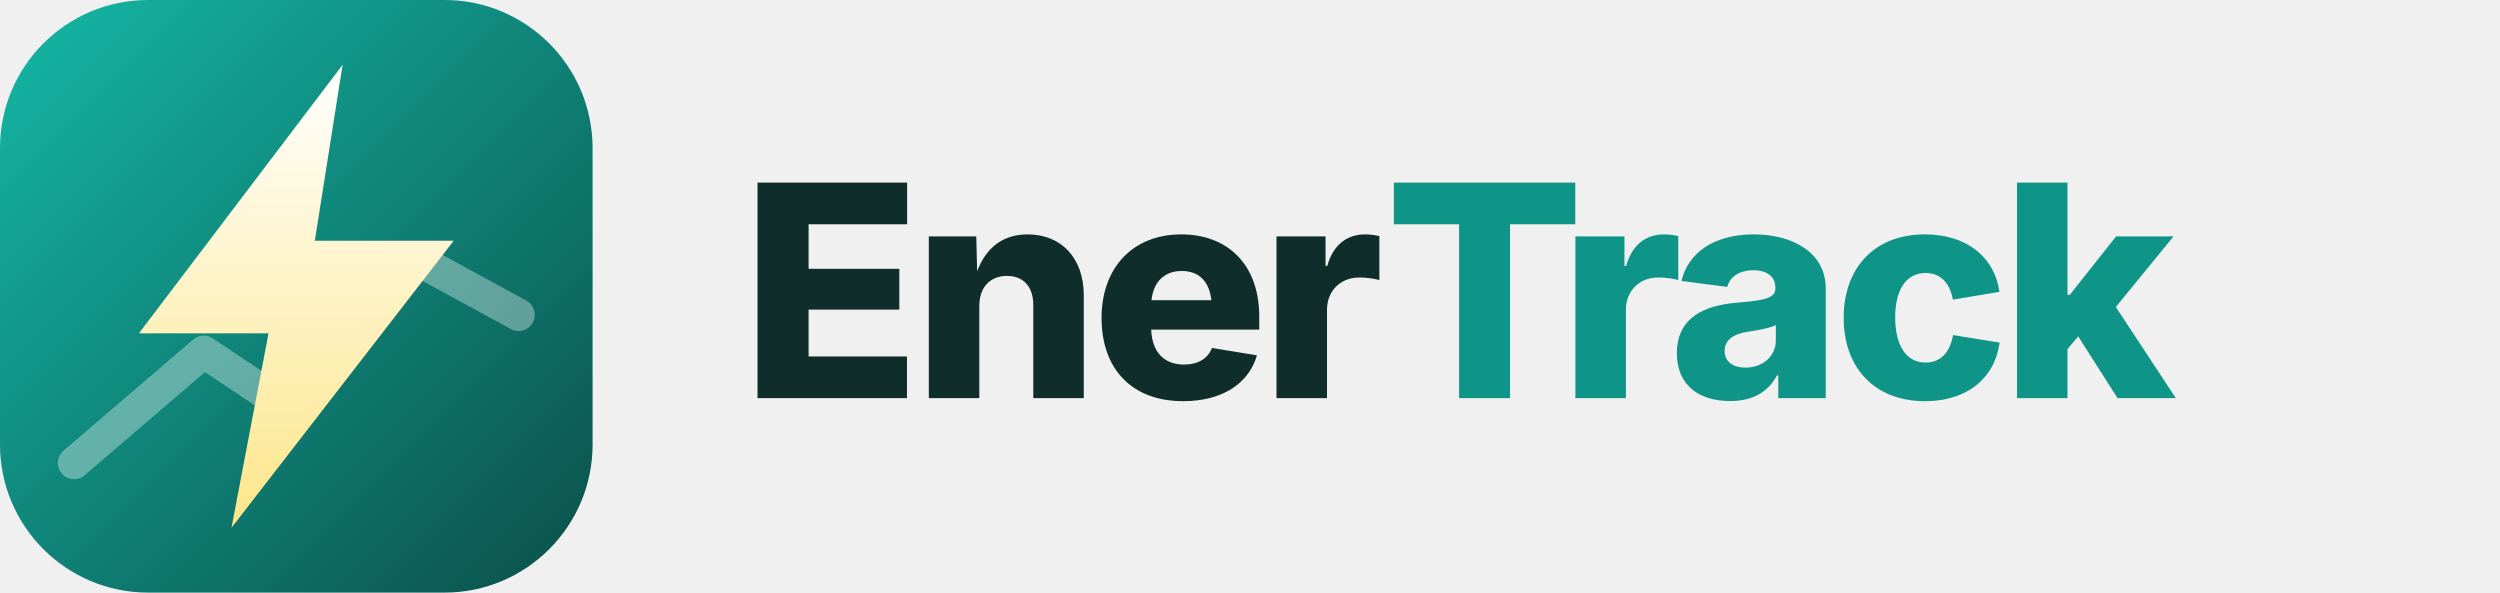
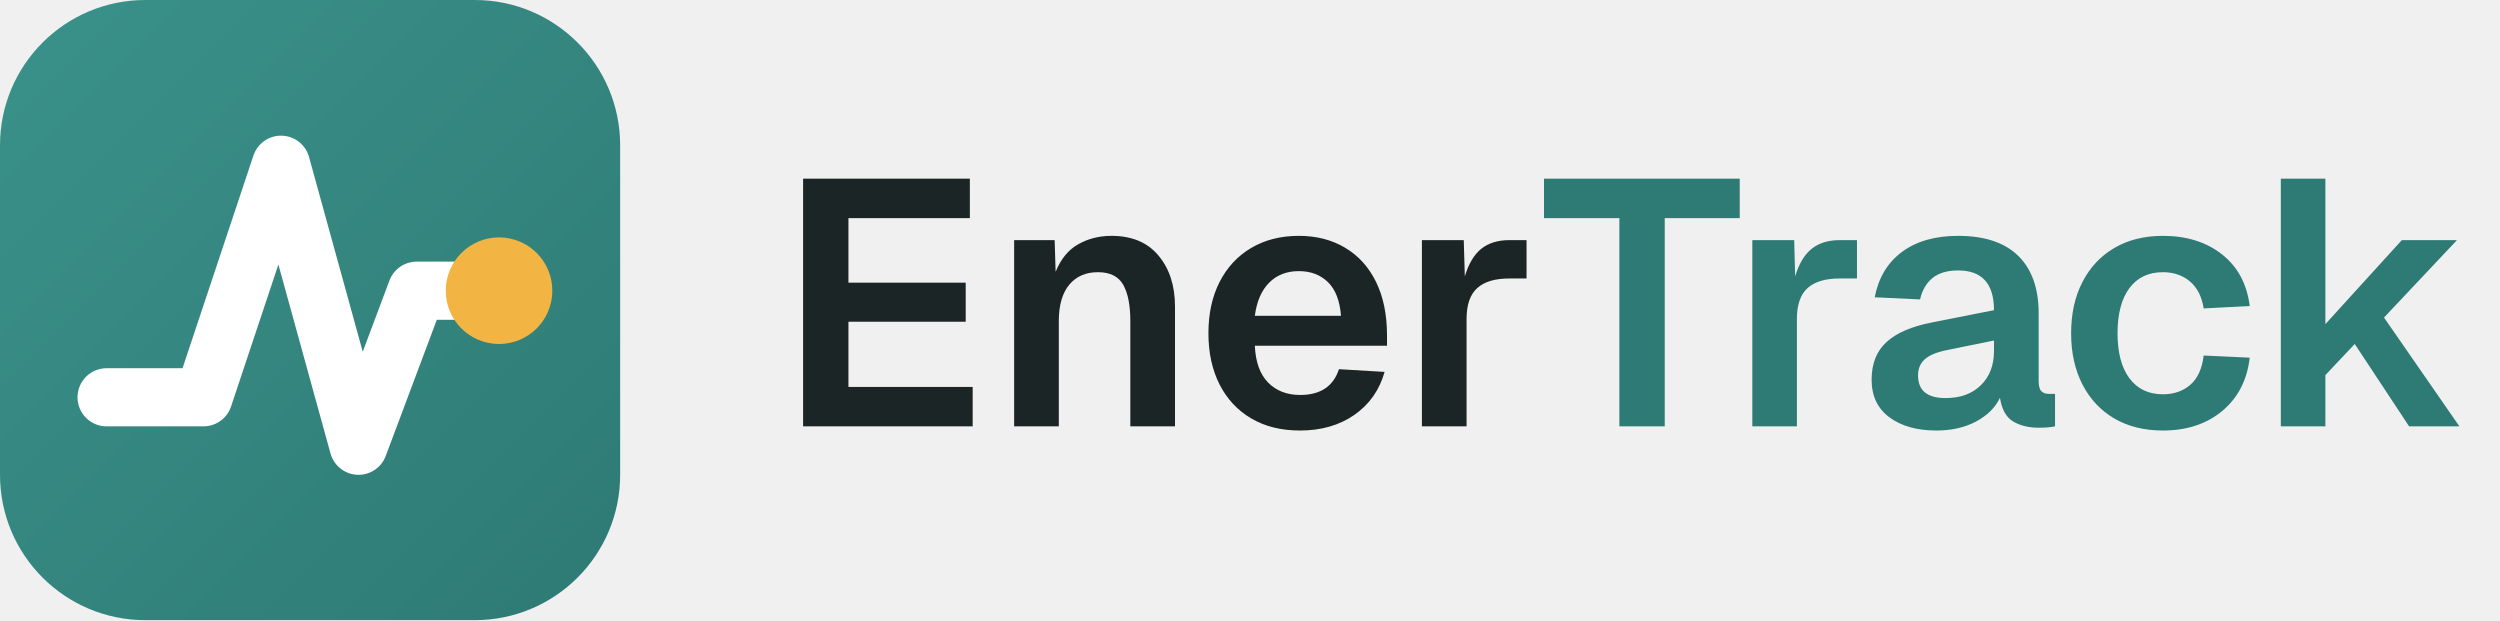
- <svg xmlns="http://www.w3.org/2000/svg" viewBox="0 0 270 64" width="270" height="64">
+ <svg xmlns="http://www.w3.org/2000/svg" viewBox="0 0 258 64" width="258" height="64">
  <defs>
-     <linearGradient id="bg" x1="0" y1="0" x2="1" y2="1">
-       <stop offset="0" stop-color="#14B8A6" />
-       <stop offset="1" stop-color="#0B4F4A" />
-     </linearGradient>
-     <linearGradient id="bolt" x1="0" y1="0" x2="0" y2="1">
-       <stop offset="0" stop-color="#FFFFFF" />
-       <stop offset="1" stop-color="#FDE68A" />
+     <linearGradient id="et-bg" x1="0" y1="0" x2="1" y2="1">
+       <stop offset="0" stop-color="#3A928A" />
+       <stop offset="1" stop-color="#2E7A74" />
    </linearGradient>
  </defs>
-   <rect width="64" height="64" rx="16" fill="url(#bg)" />
-   <path d="M8 50 22 38l9 6 14-16 11 6" fill="none" stroke="#FFFFFF" stroke-opacity=".35" stroke-width="3.5" stroke-linecap="round" stroke-linejoin="round" />
-   <path d="M37 7 15 36h14l-4 21 24-31H34z" fill="url(#bolt)" />
-   <text x="80" y="43" font-family="Inter, 'Helvetica Neue', Arial, sans-serif" font-size="32" font-weight="800" fill="#0F2D2B" letter-spacing="-1">Ener<tspan fill="#0F9488">Track</tspan>
-   </text>
+   <rect width="64" height="64" rx="15" fill="url(#et-bg)" />
+   <path d="M11 41H21L29 17L37 46L43 30H48" fill="none" stroke="#FFFFFF" stroke-width="6" stroke-linecap="round" stroke-linejoin="round" />
+   <circle cx="51.5" cy="30" r="5.5" fill="#F2B544" />
+   <path fill="#1C2526" d="M100.38 44L82.88 44L82.88 18.44L100.09 18.44L100.09 22.51L87.56 22.51L87.56 29.17L99.66 29.17L99.66 33.20L87.56 33.20L87.56 39.93L100.38 39.93L100.38 44M109.27 44L104.66 44L104.66 24.78L108.84 24.78L108.94 28.05Q109.74 26.07 111.27 25.21Q112.80 24.34 114.70 24.34Q117.87 24.34 119.56 26.38Q121.26 28.41 121.26 31.65L121.26 44L116.65 44L116.65 33.13Q116.65 30.68 115.91 29.38Q115.17 28.09 113.30 28.09Q111.43 28.09 110.35 29.38Q109.27 30.68 109.27 33.13L109.27 44M134.14 44.43Q131.26 44.43 129.14 43.19Q127.02 41.95 125.86 39.68Q124.71 37.41 124.71 34.39Q124.71 31.36 125.86 29.10Q127.02 26.83 129.12 25.59Q131.23 24.34 134.04 24.34Q136.77 24.34 138.82 25.57Q140.88 26.79 142.01 29.10Q143.14 31.40 143.14 34.64L143.14 35.68L129.50 35.68Q129.61 38.20 130.87 39.48Q132.13 40.76 134.18 40.76Q137.31 40.76 138.18 38.10L142.89 38.38Q142.10 41.19 139.78 42.81Q137.46 44.43 134.14 44.43M129.50 32.59L138.39 32.59Q138.21 30.25 137.04 29.11Q135.87 27.98 134.04 27.98Q132.16 27.98 130.98 29.17Q129.79 30.36 129.50 32.59M151.35 44L146.74 44L146.74 24.78L151.06 24.78L151.17 28.52Q151.75 26.58 152.86 25.68Q153.98 24.78 155.78 24.78L157.54 24.78L157.54 28.74L155.74 28.74Q153.55 28.74 152.45 29.73Q151.35 30.72 151.35 32.91" />
+   <path fill="#2E7A74" d="M171.80 44L167.12 44L167.12 22.51L159.34 22.51L159.34 18.44L179.54 18.44L179.54 22.51L171.80 22.51L171.80 44M185.44 44L180.84 44L180.84 24.78L185.16 24.78L185.26 28.52Q185.84 26.58 186.96 25.68Q188.07 24.78 189.87 24.78L191.64 24.78L191.64 28.74L189.84 28.74Q187.64 28.74 186.54 29.73Q185.44 30.72 185.44 32.91L185.44 44M199.84 44.43Q196.82 44.43 194.98 43.06Q193.15 41.70 193.15 39.18Q193.15 36.69 194.70 35.29Q196.24 33.88 199.41 33.27L205.78 32.01Q205.78 27.91 202.08 27.91Q200.42 27.91 199.45 28.68Q198.48 29.46 198.15 30.90L193.47 30.68Q194.05 27.66 196.28 26Q198.51 24.34 202.08 24.34Q206.18 24.34 208.29 26.41Q210.39 28.48 210.39 32.34L210.39 39.32Q210.39 40.08 210.66 40.36Q210.93 40.65 211.47 40.65L212.08 40.65L212.08 44Q211.47 44.14 210.39 44.14Q208.84 44.14 207.76 43.50Q206.68 42.85 206.40 41.08L206.40 41.05Q205.68 42.56 203.93 43.50Q202.18 44.43 199.84 44.43M200.78 41.08Q203.08 41.08 204.43 39.75Q205.78 38.42 205.78 36.22L205.78 35.14L200.82 36.15Q199.27 36.48 198.60 37.11Q197.94 37.74 197.94 38.74Q197.94 41.08 200.78 41.08M223.21 44.43Q220.33 44.43 218.20 43.19Q216.08 41.95 214.91 39.68Q213.74 37.41 213.74 34.39Q213.74 31.36 214.91 29.10Q216.08 26.83 218.20 25.59Q220.33 24.34 223.21 24.34Q226.88 24.34 229.31 26.25Q231.74 28.16 232.17 31.58L227.42 31.83Q227.13 30 226 29.04Q224.86 28.09 223.21 28.09Q220.98 28.09 219.75 29.74Q218.53 31.40 218.53 34.39Q218.53 37.38 219.75 39.03Q220.98 40.69 223.21 40.69Q224.90 40.69 226.03 39.72Q227.17 38.74 227.42 36.69L232.17 36.91Q231.78 40.36 229.35 42.40Q226.92 44.43 223.21 44.43M239.98 44L235.38 44L235.38 18.44L239.98 18.44L239.98 33.45L247.87 24.78L253.56 24.78L246.03 32.77L253.81 44L248.62 44L243.01 35.50L239.98 38.71" />
</svg>
